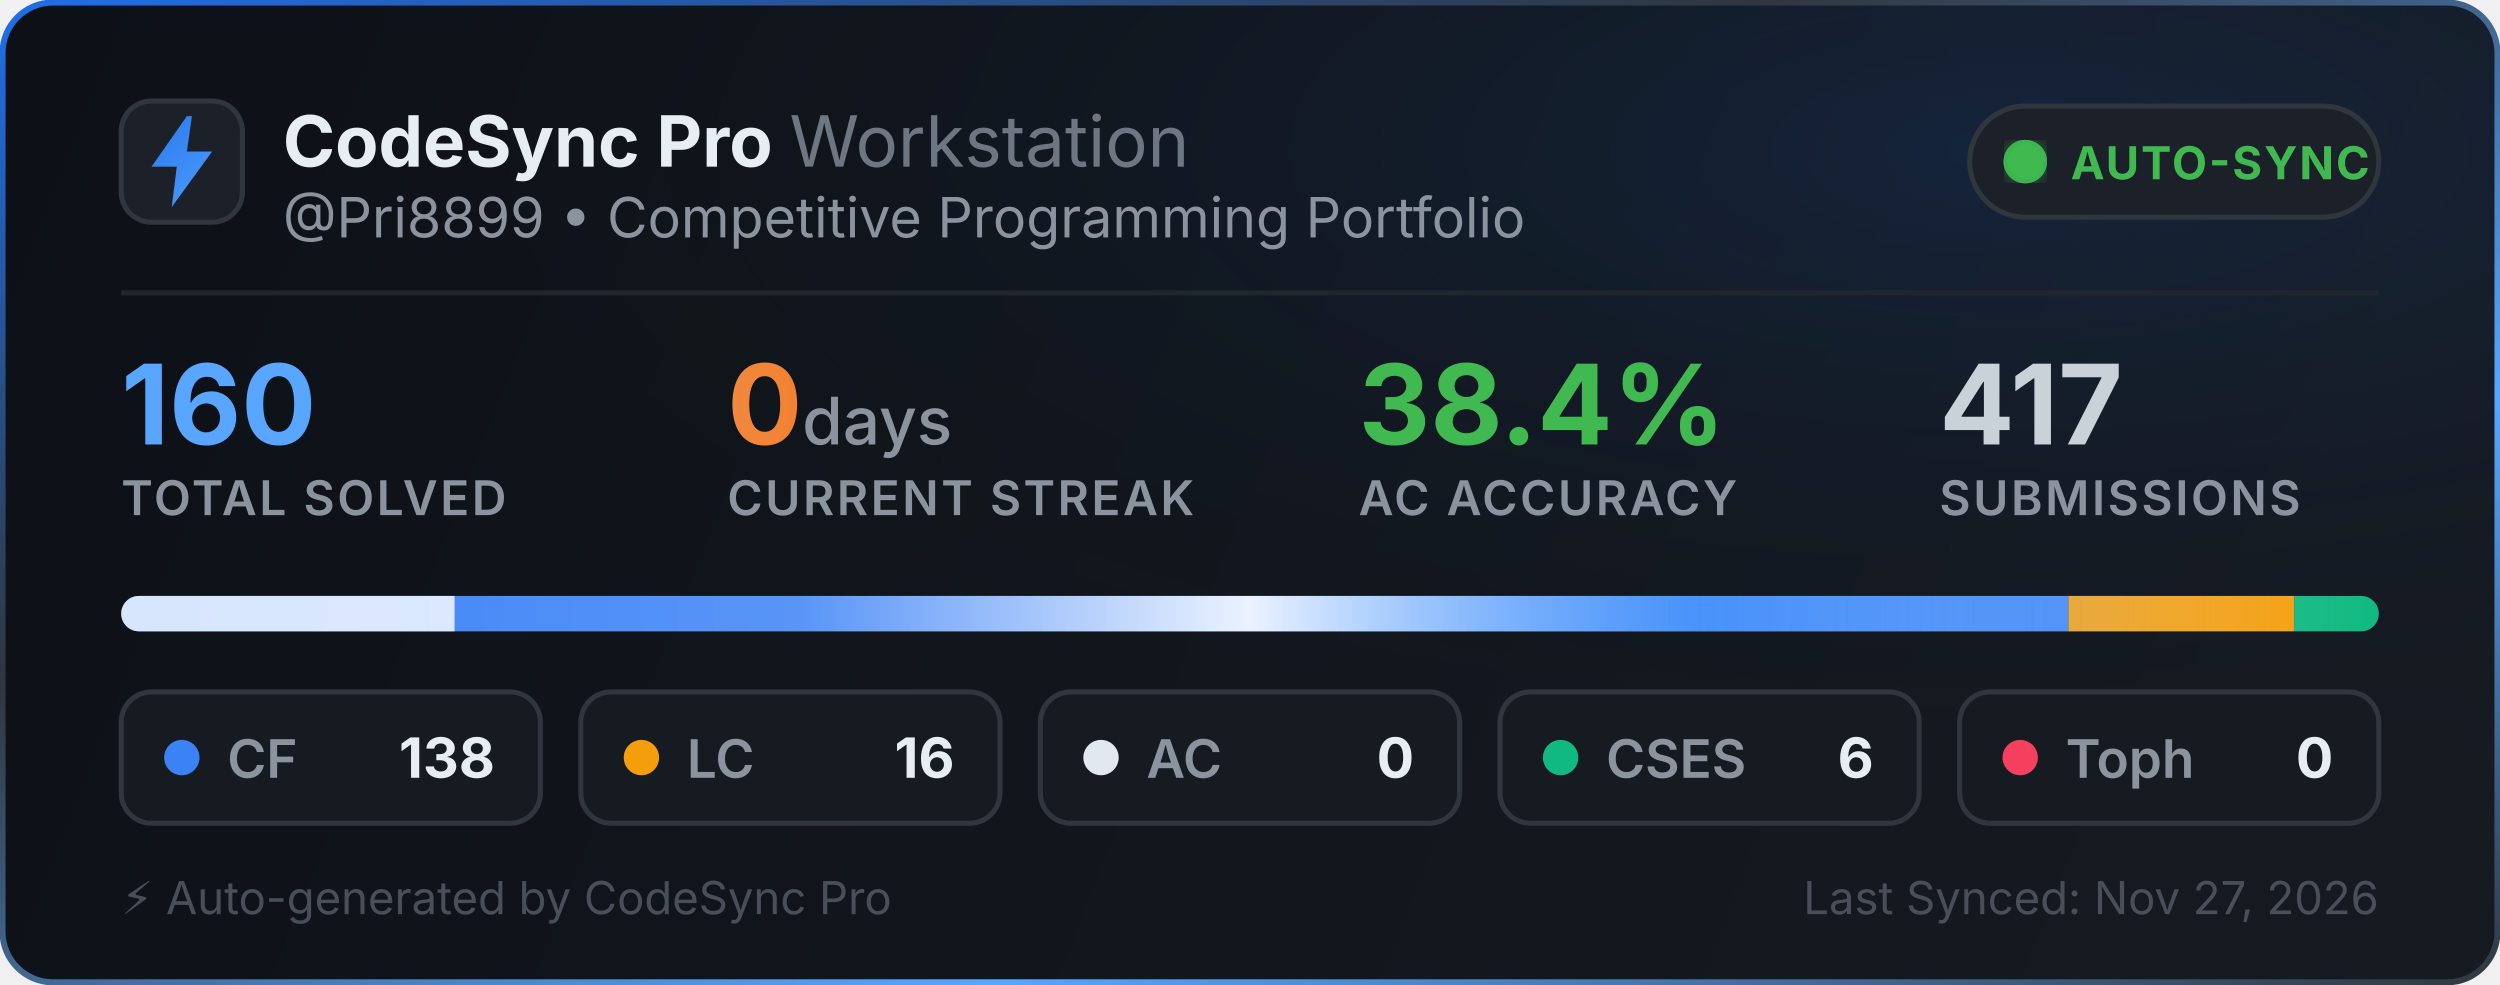
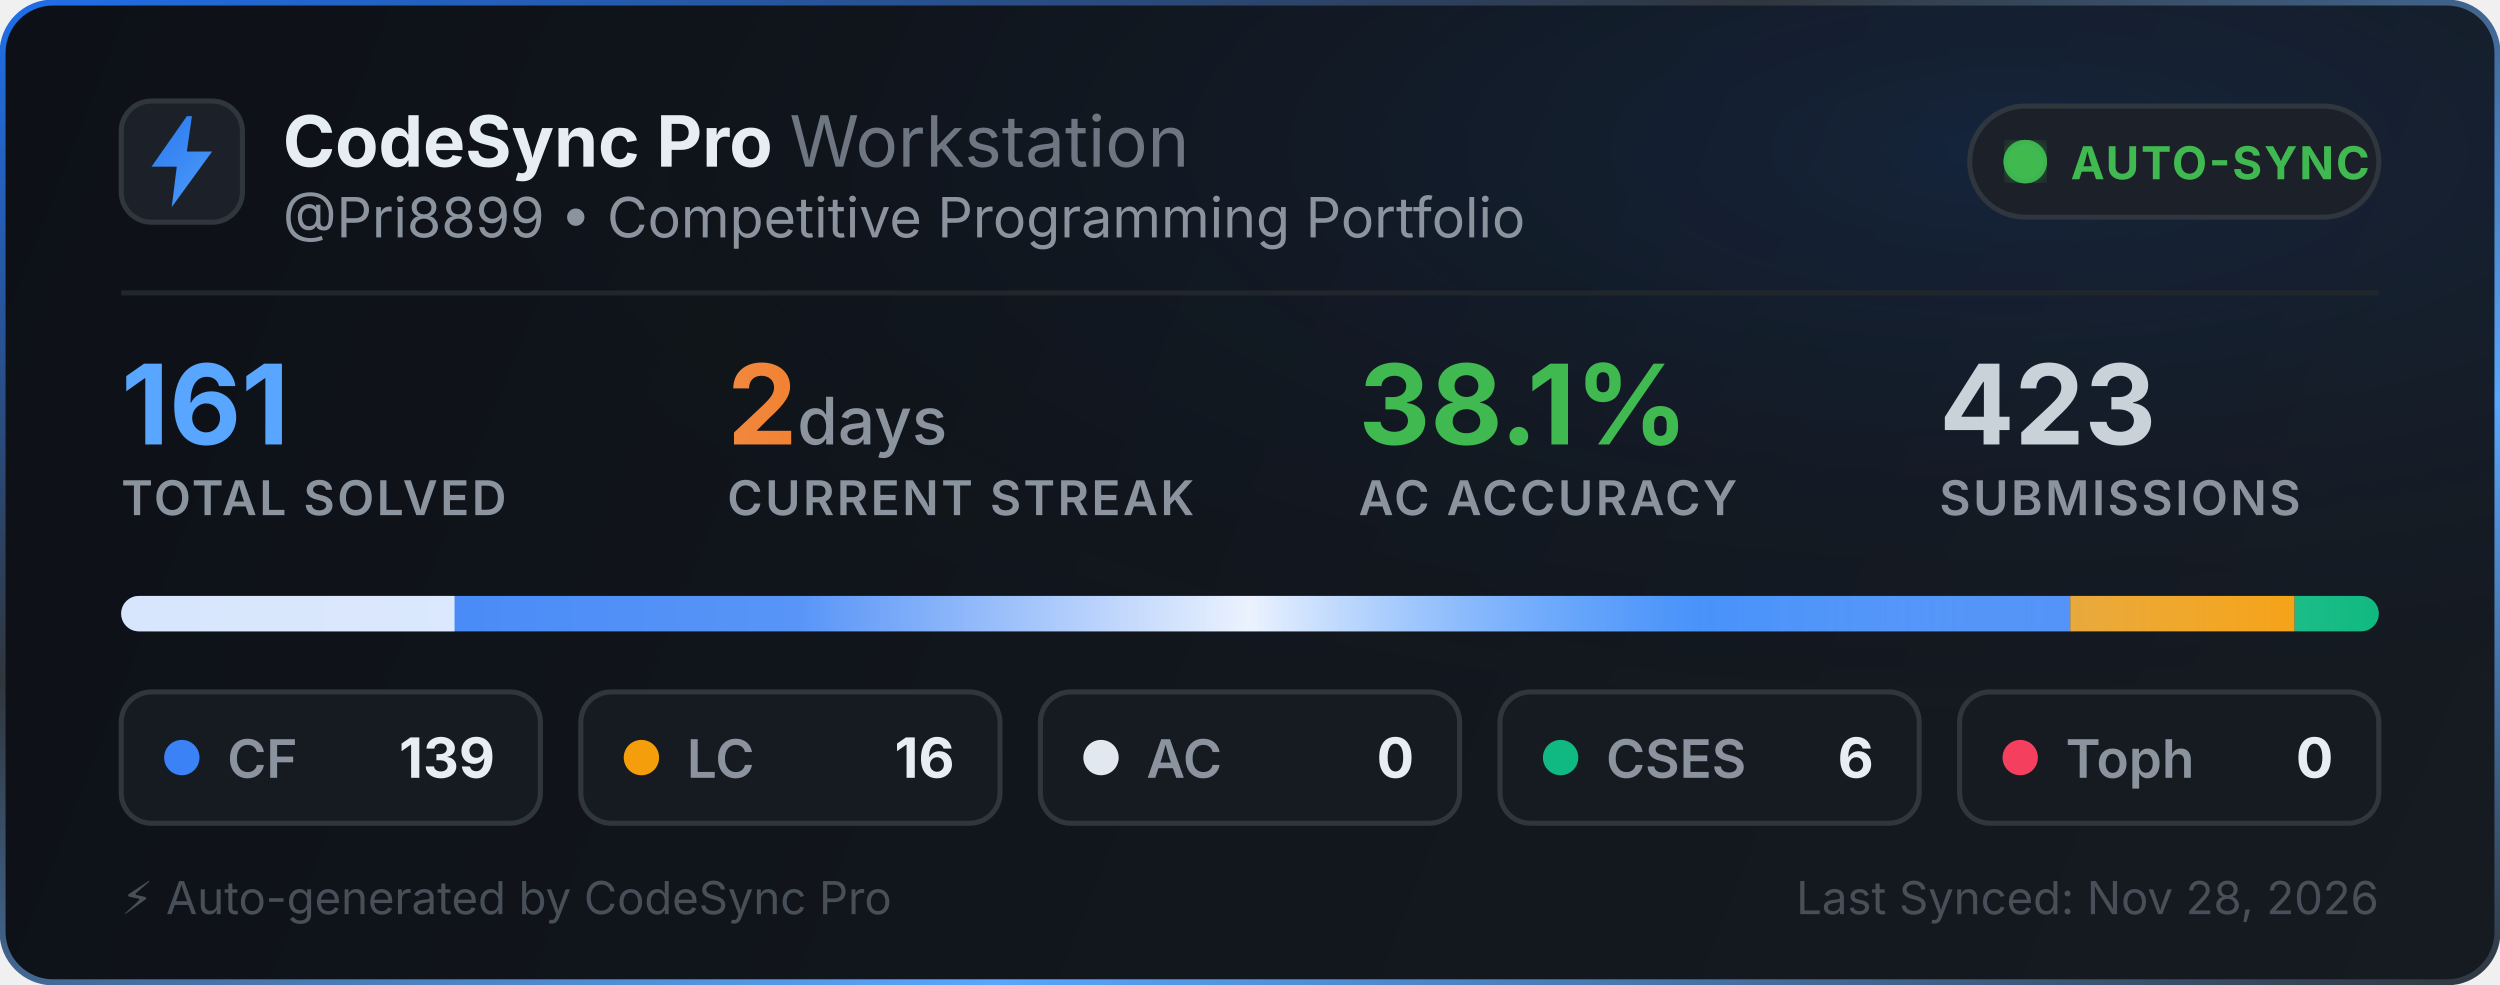
<svg xmlns="http://www.w3.org/2000/svg" width="495" height="195" viewBox="0 0 495 195" fill="none">
  <defs>
    <linearGradient id="bg" x1="0" y1="0" x2="495" y2="195" gradientUnits="userSpaceOnUse">
      <stop offset="0%" stop-color="#0d1117" />
      <stop offset="100%" stop-color="#161b22" />
    </linearGradient>
    <linearGradient id="border-flow" x1="0%" y1="0%" x2="100%" y2="100%">
      <stop offset="0%" stop-color="#1f6feb">
        <animate attributeName="stop-color" values="#1f6feb; #58a6ff; #3fb950; #1f6feb" dur="6s" repeatCount="indefinite" />
      </stop>
      <stop offset="35%" stop-color="#30363d">
        <animate attributeName="stop-color" values="#30363d; #1f6feb; #30363d; #30363d" dur="6s" repeatCount="indefinite" />
      </stop>
      <stop offset="70%" stop-color="#58a6ff">
        <animate attributeName="stop-color" values="#58a6ff; #3fb950; #1f6feb; #58a6ff" dur="6s" repeatCount="indefinite" />
      </stop>
      <stop offset="100%" stop-color="#30363d">
        <animate attributeName="stop-color" values="#30363d; #30363d; #58a6ff; #30363d" dur="6s" repeatCount="indefinite" />
      </stop>
    </linearGradient>
    <radialGradient id="aurora" cx="80%" cy="15%" r="65%">
      <stop offset="0%" stop-color="#1f6feb" stop-opacity="0.14">
        <animate attributeName="stop-opacity" values="0.06; 0.22; 0.06" dur="3.5s" repeatCount="indefinite" />
      </stop>
      <stop offset="100%" stop-color="#0d1117" stop-opacity="0" />
    </radialGradient>
    <linearGradient id="icon-grad" x1="0" y1="0" x2="24" y2="24" gradientUnits="userSpaceOnUse">
      <stop offset="0%" stop-color="#1f6feb">
        <animate attributeName="stop-color" values="#1f6feb; #58a6ff; #388bfd; #1f6feb" dur="2.5s" repeatCount="indefinite" />
      </stop>
      <stop offset="100%" stop-color="#58a6ff">
        <animate attributeName="stop-color" values="#58a6ff; #79c0ff; #1f6feb; #58a6ff" dur="2.5s" repeatCount="indefinite" />
      </stop>
    </linearGradient>
    <linearGradient id="streak-flame" x1="0%" y1="0%" x2="100%" y2="0%">
      <stop offset="0%" stop-color="#f0883e">
        <animate attributeName="stop-color" values="#f0883e; #ff7b72; #f97316; #f0883e" dur="2.2s" repeatCount="indefinite" />
      </stop>
      <stop offset="100%" stop-color="#f97316">
        <animate attributeName="stop-color" values="#f97316; #f0883e; #ff7b72; #f97316" dur="2.2s" repeatCount="indefinite" />
      </stop>
    </linearGradient>
    <linearGradient id="laser-sweep" x1="0%" y1="0%" x2="100%" y2="0%">
      <stop offset="0%" stop-color="#ffffff" stop-opacity="0" />
      <stop offset="30%" stop-color="#ffffff" stop-opacity="0.15" />
      <stop offset="50%" stop-color="#ffffff" stop-opacity="0.9" />
      <stop offset="70%" stop-color="#58a6ff" stop-opacity="0.45" />
      <stop offset="100%" stop-color="#ffffff" stop-opacity="0" />
      <animate attributeName="x1" values="-150%; 150%" dur="2.4s" repeatCount="indefinite" />
      <animate attributeName="x2" values="-50%; 250%" dur="2.4s" repeatCount="indefinite" />
    </linearGradient>
    <clipPath id="bar-clip">
      <rect x="24" y="118" width="447" height="7" rx="3.5" />
    </clipPath>
    <filter id="glow">
      <feGaussianBlur stdDeviation="2" result="blur" />
      <feMerge>
        <feMergeNode in="blur" />
        <feMergeNode in="SourceGraphic" />
      </feMerge>
    </filter>
  </defs>
  <style>
    .title { font-family: -apple-system, BlinkMacSystemFont, "Segoe UI", Inter, Helvetica, Arial, sans-serif; font-size: 14px; font-weight: 700; fill: #e6edf3; }
    .subtitle { font-family: -apple-system, BlinkMacSystemFont, "Segoe UI", Inter, Helvetica, Arial, sans-serif; font-size: 11px; fill: #8b949e; }
    .stat-val { font-family: -apple-system, BlinkMacSystemFont, "Segoe UI", Inter, Helvetica, Arial, sans-serif; font-weight: 700; }
    .stat-lbl { font-family: -apple-system, BlinkMacSystemFont, "Segoe UI", Inter, Helvetica, Arial, sans-serif; font-size: 9.5px; font-weight: 600; fill: #8b949e; letter-spacing: 0.5px; }
  </style>
  <rect x="0.5" y="0.5" width="494" height="194" rx="10" fill="url(#bg)" stroke="url(#border-flow)" stroke-width="1.2" />
  <rect x="1" y="1" width="493" height="193" rx="10" fill="url(#aurora)" pointer-events="none" />
  <g transform="translate(24, 20)">
    <rect width="24" height="24" rx="6" fill="#1c2129" stroke="#30363d" stroke-width="1" />
    <path d="M13 3L6 13h5l-1 8 8-11h-5l1-7z" fill="url(#icon-grad)" />
  </g>
  <g>
    <text x="56" y="33" class="title">CodeSync Pro <tspan font-weight="400" fill="#6e7681">Workstation</tspan>
    </text>
    <text x="56" y="47" class="subtitle">@Pri8899 • Competitive Programming Portfolio</text>
  </g>
  <g transform="translate(390, 21)">
    <rect width="81" height="22" rx="11" fill="#1c2129" stroke="#30363d" stroke-width="1" />
    <circle cx="11" cy="11" r="3.5" fill="#3fb950" filter="url(#glow)" />
    <circle cx="11" cy="11" r="3.5" fill="none" stroke="#3fb950" stroke-width="1.6" opacity="0.8">
      <animate attributeName="r" values="3.5; 10" dur="2s" repeatCount="indefinite" />
      <animate attributeName="opacity" values="0.85; 0" dur="2s" repeatCount="indefinite" />
      <animate attributeName="stroke-width" values="1.6; 0.2" dur="2s" repeatCount="indefinite" />
    </circle>
    <circle cx="11" cy="11" r="3.5" fill="none" stroke="#3fb950" stroke-width="1.6" opacity="0.8">
      <animate attributeName="r" values="3.5; 10" dur="2s" begin="1s" repeatCount="indefinite" />
      <animate attributeName="opacity" values="0.85; 0" dur="2s" begin="1s" repeatCount="indefinite" />
      <animate attributeName="stroke-width" values="1.6; 0.2" dur="2s" begin="1s" repeatCount="indefinite" />
    </circle>
    <text x="20" y="14.5" font-family="-apple-system, BlinkMacSystemFont, Segoe UI, Inter, Helvetica, Arial, sans-serif" font-size="9" font-weight="700" fill="#3fb950" letter-spacing="0.4px">AUTO-SYNC</text>
  </g>
  <line x1="24" y1="58" x2="471" y2="58" stroke="#21262d" stroke-width="1" />
  <g transform="translate(24, 68)">
    <g>
-       <text x="0" y="20" class="stat-val" font-size="22" fill="#58a6ff">160</text>
+       <text x="0" y="20" class="stat-val" font-size="22" fill="#58a6ff">161</text>
      <text x="0" y="34" class="stat-lbl">TOTAL SOLVED</text>
    </g>
    <g>
-       <text x="120" y="20" class="stat-val" font-size="22" fill="url(#streak-flame)">0<tspan font-size="13" font-weight="500" fill="#8b949e"> days</tspan>
+       <text x="120" y="20" class="stat-val" font-size="22" fill="url(#streak-flame)">2<tspan font-size="13" font-weight="500" fill="#8b949e"> days</tspan>
      </text>
      <text x="120" y="34" class="stat-lbl">CURRENT STREAK</text>
    </g>
    <g>
-       <text x="245" y="20" class="stat-val" font-size="22" fill="#3fb950">38.4%</text>
+       <text x="245" y="20" class="stat-val" font-size="22" fill="#3fb950">38.1%</text>
      <text x="245" y="34" class="stat-lbl">AC ACCURACY</text>
    </g>
    <g>
-       <text x="360" y="20" class="stat-val" font-size="22" fill="#c9d1d9">417</text>
+       <text x="360" y="20" class="stat-val" font-size="22" fill="#c9d1d9">423</text>
      <text x="360" y="34" class="stat-lbl">SUBMISSIONS</text>
    </g>
  </g>
  <g>
    <rect x="24" y="118" width="447" height="7" rx="3.5" fill="#21262d" />
    <g clip-path="url(#bar-clip)">
-       <rect x="24" y="118" width="385.538" height="7" fill="#3b82f6" />
-       <rect x="409.538" y="118" width="44.7" height="7" fill="#f59e0b" />
-       <rect x="454.238" y="118" width="16.762" height="7" fill="#10b981" />
+       <rect x="24" y="118" width="385.919" height="7" fill="#3b82f6" />
+       <rect x="409.919" y="118" width="44.422" height="7" fill="#f59e0b" />
+       <rect x="454.342" y="118" width="16.658" height="7" fill="#10b981" />
      <rect x="24" y="118" width="447" height="7" fill="url(#laser-sweep)" />
      <rect y="118" width="90" height="7" fill="#ffffff" fill-opacity="0.8">
        <animate attributeName="x" values="-66; 471; -66" dur="2.8s" repeatCount="indefinite" />
      </rect>
    </g>
  </g>
  <g transform="translate(24, 137)">
    <rect width="83" height="26" rx="6" fill="#161b22" stroke="#30363d" stroke-width="1" />
    <circle cx="12" cy="13" r="3.5" fill="#3b82f6">
      <animate attributeName="r" values="3.0; 4.3; 3.0" dur="2s" repeatCount="indefinite" />
      <animate attributeName="opacity" values="0.75; 1; 0.75" dur="2s" repeatCount="indefinite" />
    </circle>
    <text x="21" y="17" font-family="-apple-system, BlinkMacSystemFont, Segoe UI, Inter, Helvetica, Arial, sans-serif" font-size="10.5" font-weight="600" fill="#8b949e">CF</text>
-     <text x="74" y="17" text-anchor="end" font-family="-apple-system, BlinkMacSystemFont, Segoe UI, Inter, Helvetica, Arial, sans-serif" font-size="11" font-weight="700" fill="#e6edf3">138</text>
+     <text x="74" y="17" text-anchor="end" font-family="-apple-system, BlinkMacSystemFont, Segoe UI, Inter, Helvetica, Arial, sans-serif" font-size="11" font-weight="700" fill="#e6edf3">139</text>
  </g>
  <g transform="translate(115, 137)">
    <rect width="83" height="26" rx="6" fill="#161b22" stroke="#30363d" stroke-width="1" />
    <circle cx="12" cy="13" r="3.5" fill="#f59e0b">
      <animate attributeName="r" values="3.0; 4.3; 3.0" dur="2.25s" repeatCount="indefinite" />
      <animate attributeName="opacity" values="0.75; 1; 0.75" dur="2.25s" repeatCount="indefinite" />
    </circle>
    <text x="21" y="17" font-family="-apple-system, BlinkMacSystemFont, Segoe UI, Inter, Helvetica, Arial, sans-serif" font-size="10.5" font-weight="600" fill="#8b949e">LC</text>
    <text x="74" y="17" text-anchor="end" font-family="-apple-system, BlinkMacSystemFont, Segoe UI, Inter, Helvetica, Arial, sans-serif" font-size="11" font-weight="700" fill="#e6edf3">16</text>
  </g>
  <g transform="translate(206, 137)">
    <rect width="83" height="26" rx="6" fill="#161b22" stroke="#30363d" stroke-width="1" />
    <circle cx="12" cy="13" r="3.5" fill="#e2e8f0">
      <animate attributeName="r" values="3.0; 4.3; 3.0" dur="2.5s" repeatCount="indefinite" />
      <animate attributeName="opacity" values="0.75; 1; 0.75" dur="2.5s" repeatCount="indefinite" />
    </circle>
    <text x="21" y="17" font-family="-apple-system, BlinkMacSystemFont, Segoe UI, Inter, Helvetica, Arial, sans-serif" font-size="10.5" font-weight="600" fill="#8b949e">AC</text>
    <text x="74" y="17" text-anchor="end" font-family="-apple-system, BlinkMacSystemFont, Segoe UI, Inter, Helvetica, Arial, sans-serif" font-size="11" font-weight="700" fill="#e6edf3">0</text>
  </g>
  <g transform="translate(297, 137)">
    <rect width="83" height="26" rx="6" fill="#161b22" stroke="#30363d" stroke-width="1" />
    <circle cx="12" cy="13" r="3.5" fill="#10b981">
      <animate attributeName="r" values="3.0; 4.3; 3.0" dur="2.75s" repeatCount="indefinite" />
      <animate attributeName="opacity" values="0.75; 1; 0.75" dur="2.75s" repeatCount="indefinite" />
    </circle>
    <text x="21" y="17" font-family="-apple-system, BlinkMacSystemFont, Segoe UI, Inter, Helvetica, Arial, sans-serif" font-size="10.5" font-weight="600" fill="#8b949e">CSES</text>
    <text x="74" y="17" text-anchor="end" font-family="-apple-system, BlinkMacSystemFont, Segoe UI, Inter, Helvetica, Arial, sans-serif" font-size="11" font-weight="700" fill="#e6edf3">6</text>
  </g>
  <g transform="translate(388, 137)">
    <rect width="83" height="26" rx="6" fill="#161b22" stroke="#30363d" stroke-width="1" />
    <circle cx="12" cy="13" r="3.5" fill="#f43f5e">
      <animate attributeName="r" values="3.0; 4.3; 3.0" dur="3s" repeatCount="indefinite" />
      <animate attributeName="opacity" values="0.75; 1; 0.75" dur="3s" repeatCount="indefinite" />
    </circle>
    <text x="21" y="17" font-family="-apple-system, BlinkMacSystemFont, Segoe UI, Inter, Helvetica, Arial, sans-serif" font-size="10.5" font-weight="600" fill="#8b949e">Toph</text>
    <text x="74" y="17" text-anchor="end" font-family="-apple-system, BlinkMacSystemFont, Segoe UI, Inter, Helvetica, Arial, sans-serif" font-size="11" font-weight="700" fill="#e6edf3">0</text>
  </g>
  <text x="24" y="181" font-family="-apple-system, BlinkMacSystemFont, Segoe UI, Inter, Helvetica, Arial, sans-serif" font-size="9" fill="#484f58">⚡ Auto-generated by CodeSync Pro</text>
-   <text x="471" y="181" text-anchor="end" font-family="-apple-system, BlinkMacSystemFont, Segoe UI, Inter, Helvetica, Arial, sans-serif" font-size="9" fill="#484f58">Last Synced: Nov 27, 2026</text>
+   <text x="471" y="181" text-anchor="end" font-family="-apple-system, BlinkMacSystemFont, Segoe UI, Inter, Helvetica, Arial, sans-serif" font-size="9" fill="#484f58">Last Synced: Nov 28, 2026</text>
</svg>
